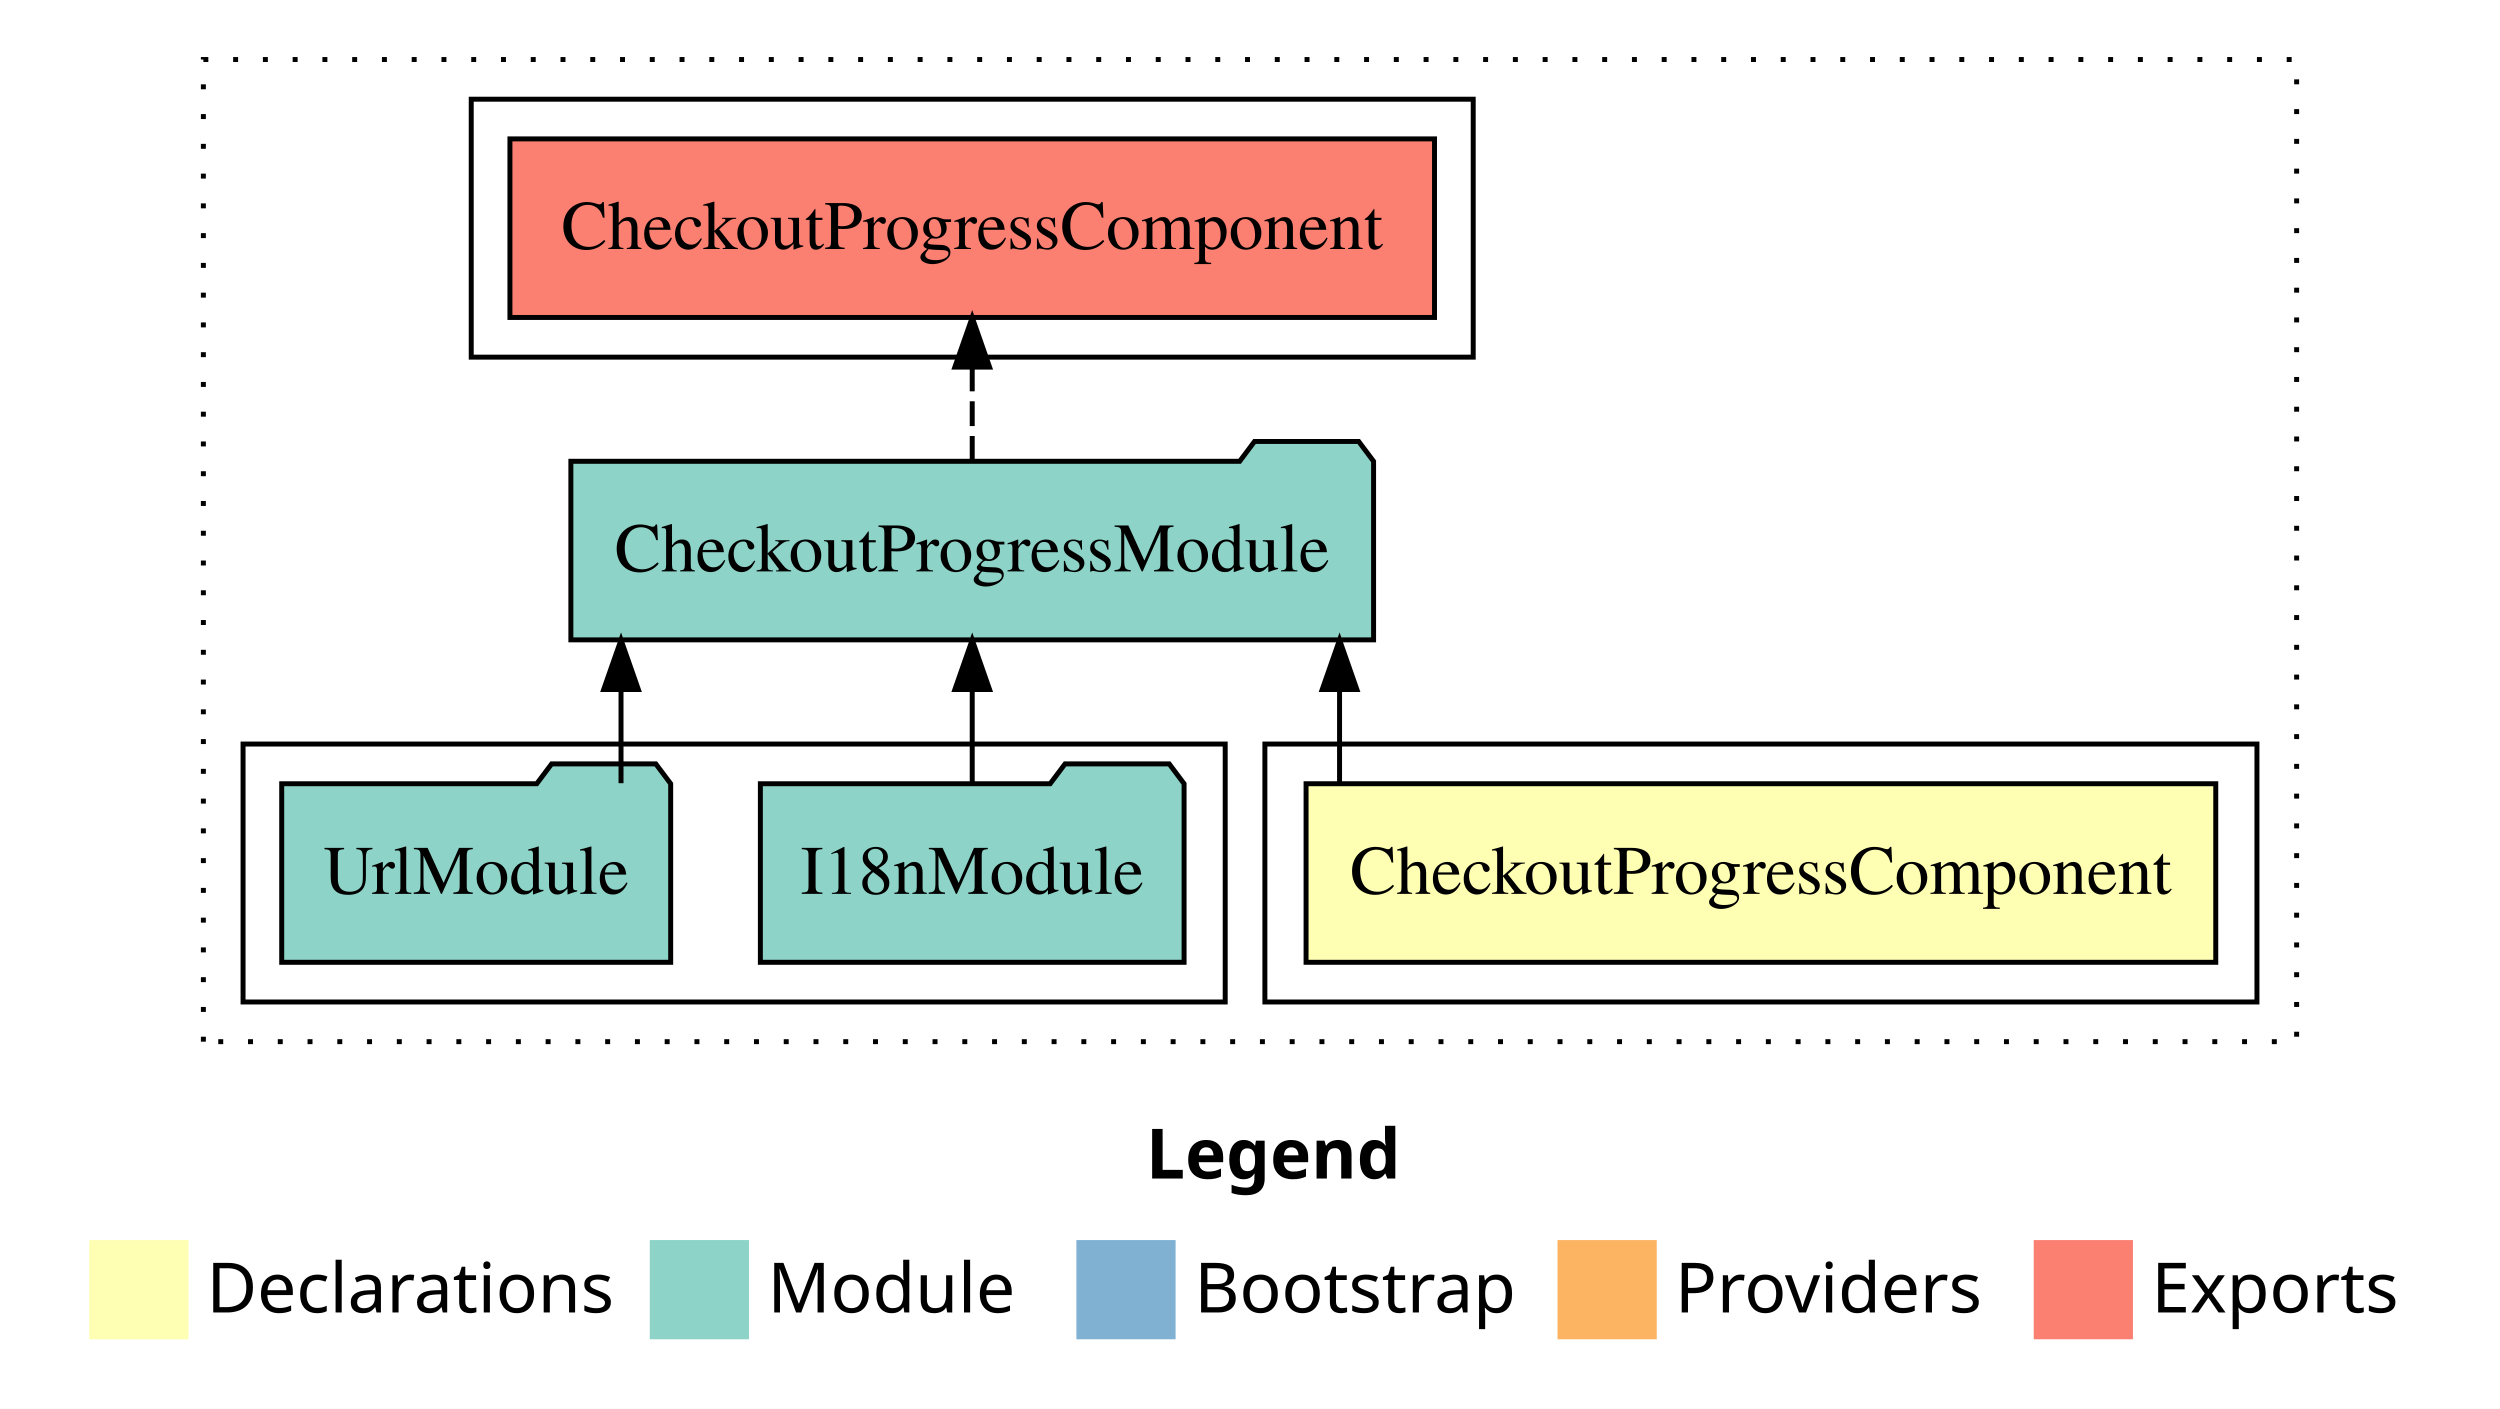
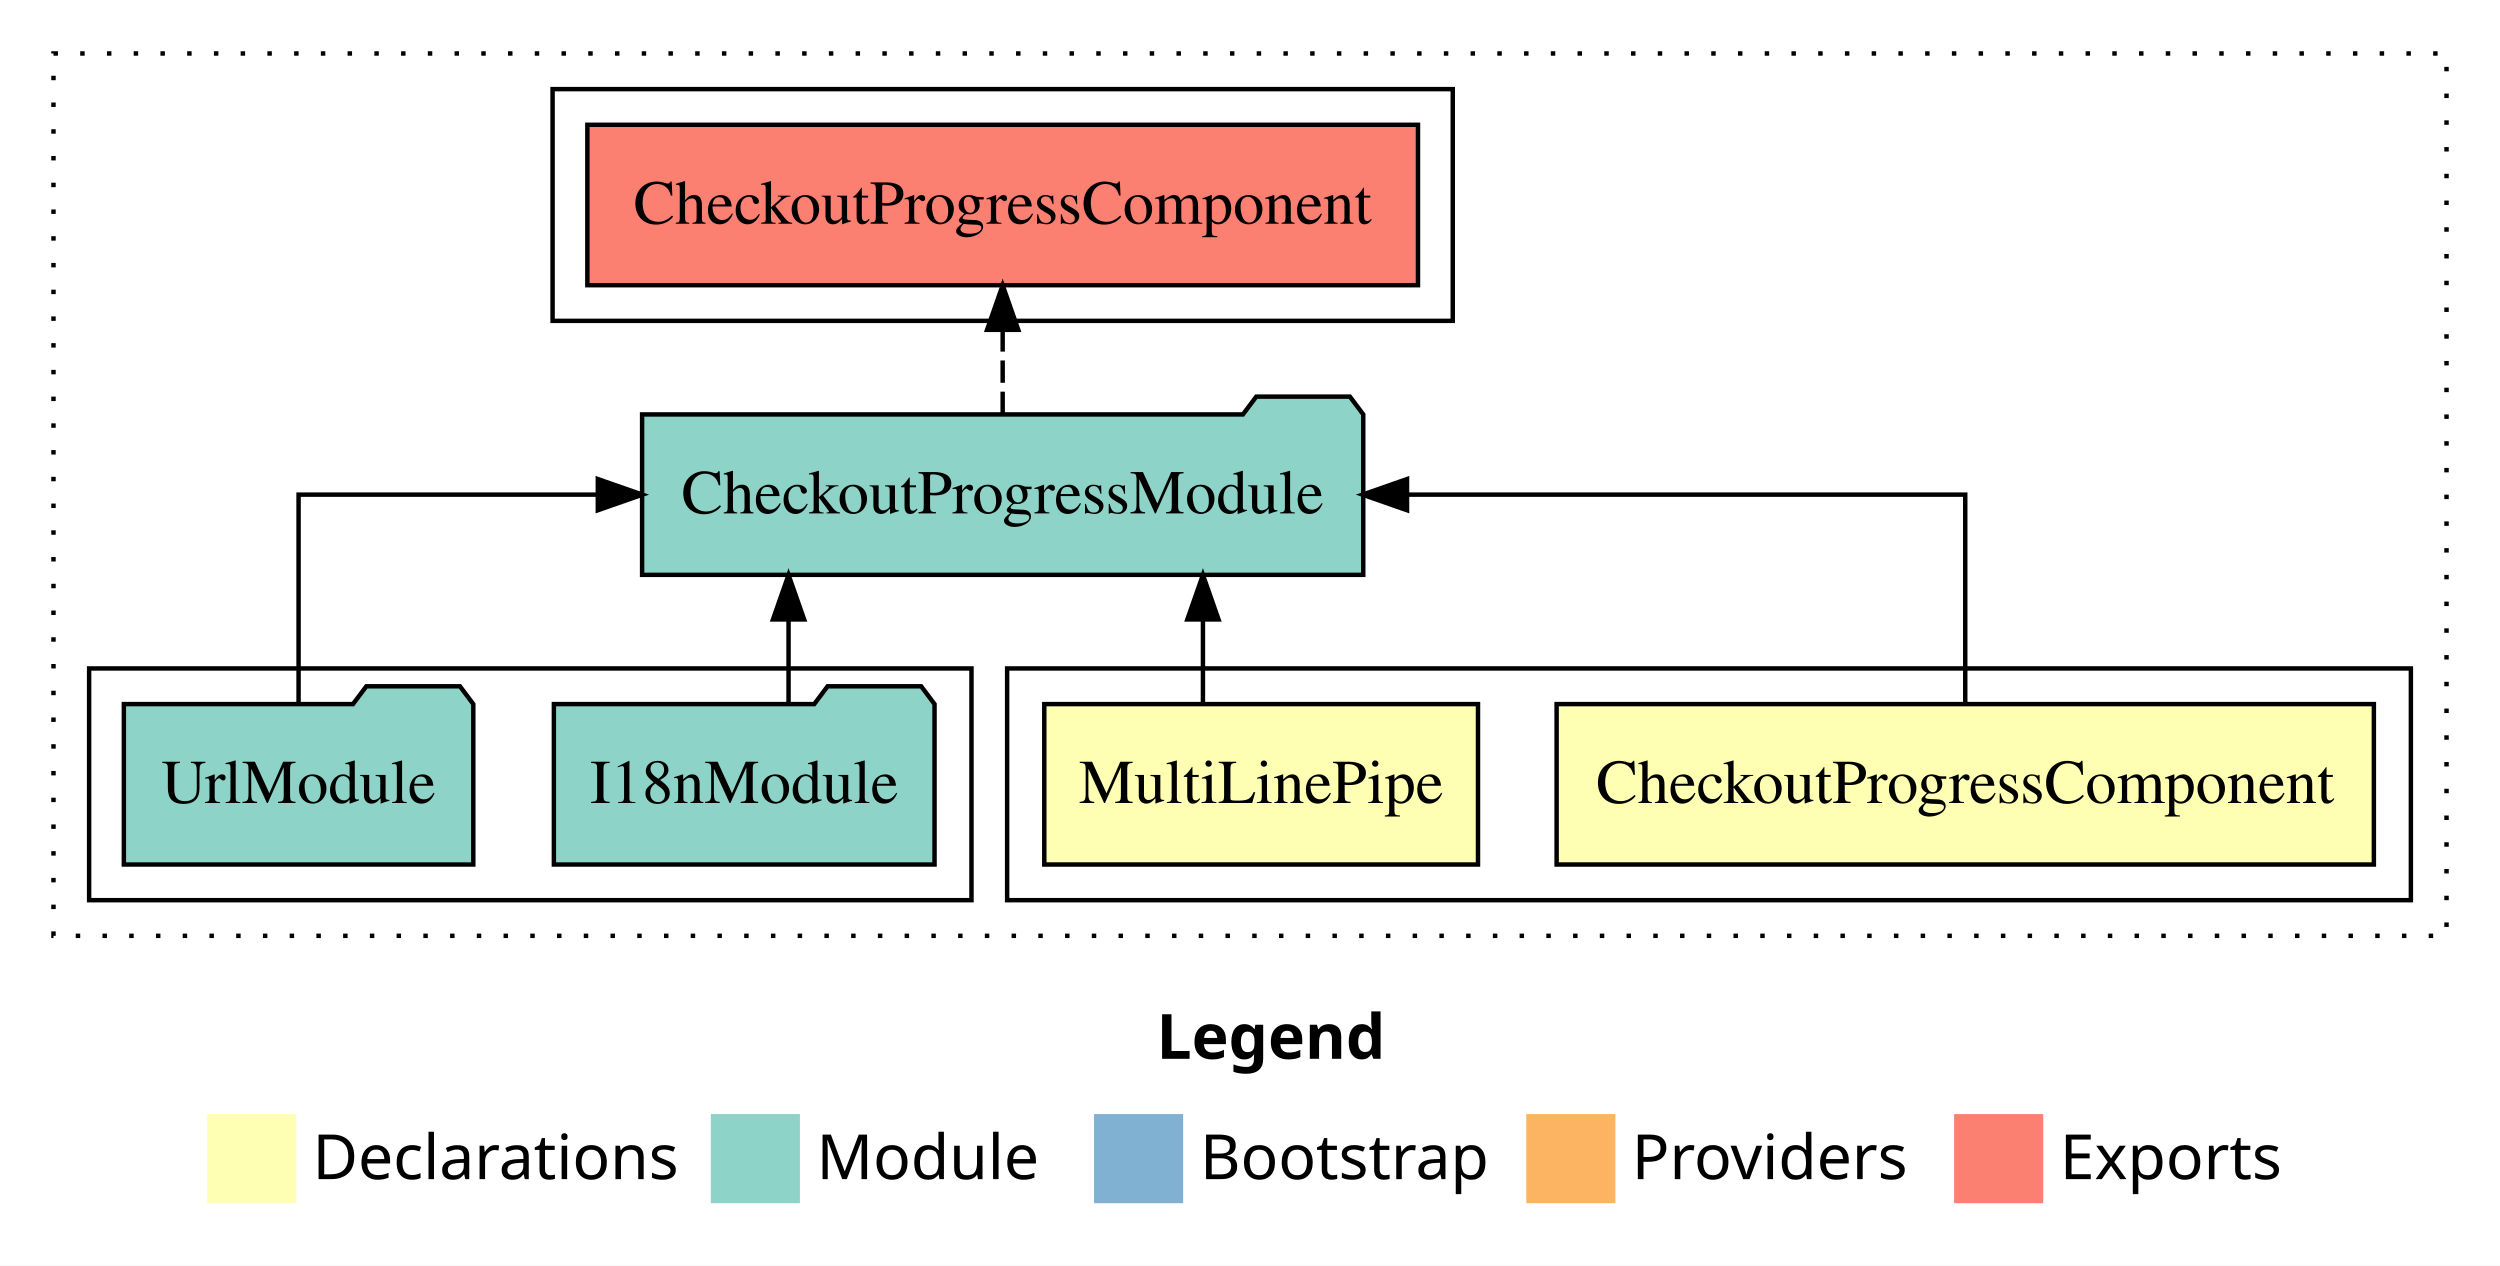
- <svg xmlns="http://www.w3.org/2000/svg" width="504pt" height="284pt" viewBox="0.00 0.00 504.00 284.00">
+ <svg xmlns="http://www.w3.org/2000/svg" width="561pt" height="284pt" viewBox="0.00 0.00 561.00 284.00">
  <g id="graph0" class="graph" transform="scale(1 1) rotate(0) translate(4 280)">
-     <polygon fill="#ffffff" stroke="transparent" points="-4,4 -4,-280 500,-280 500,4 -4,4" />
-     <text text-anchor="start" x="227.009" y="-42.4" font-family="sans-serif" font-weight="bold" font-size="14.00" fill="#000000">Legend</text>
-     <polygon fill="#ffffb3" stroke="transparent" points="14,-10 14,-30 34,-30 34,-10 14,-10" />
-     <text text-anchor="start" x="37.629" y="-15.4" font-family="sans-serif" font-size="14.00" fill="#000000">  Declarations</text>
-     <polygon fill="#8dd3c7" stroke="transparent" points="127,-10 127,-30 147,-30 147,-10 127,-10" />
-     <text text-anchor="start" x="150.725" y="-15.4" font-family="sans-serif" font-size="14.00" fill="#000000">  Module</text>
-     <polygon fill="#80b1d3" stroke="transparent" points="213,-10 213,-30 233,-30 233,-10 213,-10" />
-     <text text-anchor="start" x="236.781" y="-15.4" font-family="sans-serif" font-size="14.00" fill="#000000">  Bootstrap</text>
-     <polygon fill="#fdb462" stroke="transparent" points="310,-10 310,-30 330,-30 330,-10 310,-10" />
-     <text text-anchor="start" x="333.673" y="-15.4" font-family="sans-serif" font-size="14.00" fill="#000000">  Providers</text>
-     <polygon fill="#fb8072" stroke="transparent" points="406,-10 406,-30 426,-30 426,-10 406,-10" />
-     <text text-anchor="start" x="429.726" y="-15.4" font-family="sans-serif" font-size="14.00" fill="#000000">  Exports</text>
+     <polygon fill="#ffffff" stroke="transparent" points="-4,4 -4,-280 557,-280 557,4 -4,4" />
+     <text text-anchor="start" x="255.509" y="-42.4" font-family="sans-serif" font-weight="bold" font-size="14.00" fill="#000000">Legend</text>
+     <polygon fill="#ffffb3" stroke="transparent" points="42.5,-10 42.5,-30 62.5,-30 62.5,-10 42.5,-10" />
+     <text text-anchor="start" x="66.129" y="-15.4" font-family="sans-serif" font-size="14.00" fill="#000000">  Declarations</text>
+     <polygon fill="#8dd3c7" stroke="transparent" points="155.5,-10 155.5,-30 175.5,-30 175.5,-10 155.5,-10" />
+     <text text-anchor="start" x="179.225" y="-15.4" font-family="sans-serif" font-size="14.00" fill="#000000">  Module</text>
+     <polygon fill="#80b1d3" stroke="transparent" points="241.5,-10 241.5,-30 261.5,-30 261.5,-10 241.5,-10" />
+     <text text-anchor="start" x="265.281" y="-15.4" font-family="sans-serif" font-size="14.00" fill="#000000">  Bootstrap</text>
+     <polygon fill="#fdb462" stroke="transparent" points="338.5,-10 338.5,-30 358.5,-30 358.5,-10 338.5,-10" />
+     <text text-anchor="start" x="362.173" y="-15.4" font-family="sans-serif" font-size="14.00" fill="#000000">  Providers</text>
+     <polygon fill="#fb8072" stroke="transparent" points="434.5,-10 434.5,-30 454.5,-30 454.5,-10 434.5,-10" />
+     <text text-anchor="start" x="458.226" y="-15.4" font-family="sans-serif" font-size="14.00" fill="#000000">  Exports</text>
    <g id="clust1" class="cluster">
-       <polygon fill="none" stroke="#000000" stroke-dasharray="1,5" points="37,-70 37,-268 459,-268 459,-70 37,-70" />
+       <polygon fill="none" stroke="#000000" stroke-dasharray="1,5" points="8,-70 8,-268 545,-268 545,-70 8,-70" />
    </g>
    <g id="clust2" class="cluster">
-       <polygon fill="none" stroke="#000000" points="251,-78 251,-130 451,-130 451,-78 251,-78" />
-     </g>
-     <g id="clust4" class="cluster">
-       <polygon fill="none" stroke="#000000" points="45,-78 45,-130 243,-130 243,-78 45,-78" />
+       <polygon fill="none" stroke="#000000" points="222,-78 222,-130 537,-130 537,-78 222,-78" />
    </g>
    <g id="clust5" class="cluster">
-       <polygon fill="none" stroke="#000000" points="91,-208 91,-260 293,-260 293,-208 91,-208" />
+       <polygon fill="none" stroke="#000000" points="16,-78 16,-130 214,-130 214,-78 16,-78" />
+     </g>
+     <g id="clust6" class="cluster">
+       <polygon fill="none" stroke="#000000" points="120,-208 120,-260 322,-260 322,-208 120,-208" />
    </g>
    <g id="node1" class="node">
-       <polygon fill="#ffffb3" stroke="#000000" points="442.697,-122 259.303,-122 259.303,-86 442.697,-86 442.697,-122" />
-       <text text-anchor="middle" x="351" y="-99.8" font-family="Times,serif" font-size="14.00" fill="#000000">CheckoutProgressComponent</text>
+       <polygon fill="#ffffb3" stroke="#000000" points="528.697,-122 345.303,-122 345.303,-86 528.697,-86 528.697,-122" />
+       <text text-anchor="middle" x="437" y="-99.8" font-family="Times,serif" font-size="14.00" fill="#000000">CheckoutProgressComponent</text>
+     </g>
+     <g id="node3" class="node">
+       <polygon fill="#8dd3c7" stroke="#000000" points="301.914,-187 298.914,-191 277.914,-191 274.914,-187 140.086,-187 140.086,-151 301.914,-151 301.914,-187" />
+       <text text-anchor="middle" x="221" y="-164.8" font-family="Times,serif" font-size="14.00" fill="#000000">CheckoutProgressModule</text>
+     </g>
+     <g id="edge1" class="edge">
+       <path fill="none" stroke="#000000" d="M437,-122.106C437,-141.339 437,-169 437,-169 437,-169 311.738,-169 311.738,-169" />
+       <polygon fill="#000000" stroke="#000000" points="311.738,-165.5 301.738,-169 311.738,-172.5 311.738,-165.5" />
    </g>
    <g id="node2" class="node">
-       <polygon fill="#8dd3c7" stroke="#000000" points="272.914,-187 269.914,-191 248.914,-191 245.914,-187 111.086,-187 111.086,-151 272.914,-151 272.914,-187" />
-       <text text-anchor="middle" x="192" y="-164.8" font-family="Times,serif" font-size="14.00" fill="#000000">CheckoutProgressModule</text>
+       <polygon fill="#ffffb3" stroke="#000000" points="327.663,-122 230.337,-122 230.337,-86 327.663,-86 327.663,-122" />
+       <text text-anchor="middle" x="279" y="-99.8" font-family="Times,serif" font-size="14.00" fill="#000000">MultiLinePipe</text>
    </g>
-     <g id="edge1" class="edge">
-       <path fill="none" stroke="#000000" d="M266.054,-122.106C266.054,-122.106 266.054,-140.991 266.054,-140.991" />
-       <polygon fill="#000000" stroke="#000000" points="262.554,-140.991 266.054,-150.991 269.554,-140.991 262.554,-140.991" />
+     <g id="edge2" class="edge">
+       <path fill="none" stroke="#000000" d="M265.938,-122.106C265.938,-122.106 265.938,-140.991 265.938,-140.991" />
+       <polygon fill="#000000" stroke="#000000" points="262.438,-140.991 265.938,-150.991 269.438,-140.991 262.438,-140.991" />
+     </g>
+     <g id="node6" class="node">
+       <polygon fill="#fb8072" stroke="#000000" points="314.197,-252 127.803,-252 127.803,-216 314.197,-216 314.197,-252" />
+       <text text-anchor="middle" x="221" y="-229.8" font-family="Times,serif" font-size="14.00" fill="#000000">CheckoutProgressComponent </text>
+     </g>
+     <g id="edge5" class="edge">
+       <path fill="none" stroke="#000000" stroke-dasharray="5,2" d="M221,-187.106C221,-187.106 221,-205.991 221,-205.991" />
+       <polygon fill="#000000" stroke="#000000" points="217.5,-205.991 221,-215.991 224.5,-205.991 217.5,-205.991" />
+     </g>
+     <g id="node4" class="node">
+       <polygon fill="#8dd3c7" stroke="#000000" points="205.711,-122 202.711,-126 181.711,-126 178.711,-122 120.289,-122 120.289,-86 205.711,-86 205.711,-122" />
+       <text text-anchor="middle" x="163" y="-99.8" font-family="Times,serif" font-size="14.00" fill="#000000">I18nModule</text>
+     </g>
+     <g id="edge3" class="edge">
+       <path fill="none" stroke="#000000" d="M172.949,-122.106C172.949,-122.106 172.949,-140.991 172.949,-140.991" />
+       <polygon fill="#000000" stroke="#000000" points="169.449,-140.991 172.949,-150.991 176.449,-140.991 169.449,-140.991" />
    </g>
    <g id="node5" class="node">
-       <polygon fill="#fb8072" stroke="#000000" points="285.197,-252 98.803,-252 98.803,-216 285.197,-216 285.197,-252" />
-       <text text-anchor="middle" x="192" y="-229.8" font-family="Times,serif" font-size="14.00" fill="#000000">CheckoutProgressComponent </text>
+       <polygon fill="#8dd3c7" stroke="#000000" points="102.208,-122 99.208,-126 78.208,-126 75.208,-122 23.792,-122 23.792,-86 102.208,-86 102.208,-122" />
+       <text text-anchor="middle" x="63" y="-99.8" font-family="Times,serif" font-size="14.00" fill="#000000">UrlModule</text>
    </g>
    <g id="edge4" class="edge">
-       <path fill="none" stroke="#000000" stroke-dasharray="5,2" d="M192,-187.106C192,-187.106 192,-205.991 192,-205.991" />
-       <polygon fill="#000000" stroke="#000000" points="188.5,-205.991 192,-215.991 195.5,-205.991 188.5,-205.991" />
-     </g>
-     <g id="node3" class="node">
-       <polygon fill="#8dd3c7" stroke="#000000" points="234.711,-122 231.711,-126 210.711,-126 207.711,-122 149.289,-122 149.289,-86 234.711,-86 234.711,-122" />
-       <text text-anchor="middle" x="192" y="-99.8" font-family="Times,serif" font-size="14.00" fill="#000000">I18nModule</text>
-     </g>
-     <g id="edge2" class="edge">
-       <path fill="none" stroke="#000000" d="M192,-122.106C192,-122.106 192,-140.991 192,-140.991" />
-       <polygon fill="#000000" stroke="#000000" points="188.5,-140.991 192,-150.991 195.5,-140.991 188.5,-140.991" />
-     </g>
-     <g id="node4" class="node">
-       <polygon fill="#8dd3c7" stroke="#000000" points="131.208,-122 128.208,-126 107.208,-126 104.208,-122 52.792,-122 52.792,-86 131.208,-86 131.208,-122" />
-       <text text-anchor="middle" x="92" y="-99.8" font-family="Times,serif" font-size="14.00" fill="#000000">UrlModule</text>
-     </g>
-     <g id="edge3" class="edge">
-       <path fill="none" stroke="#000000" d="M121.198,-122.106C121.198,-122.106 121.198,-140.991 121.198,-140.991" />
-       <polygon fill="#000000" stroke="#000000" points="117.698,-140.991 121.198,-150.991 124.698,-140.991 117.698,-140.991" />
+       <path fill="none" stroke="#000000" d="M63,-122.106C63,-141.339 63,-169 63,-169 63,-169 130.149,-169 130.149,-169" />
+       <polygon fill="#000000" stroke="#000000" points="130.149,-172.5 140.149,-169 130.149,-165.5 130.149,-172.5" />
    </g>
  </g>
</svg>
